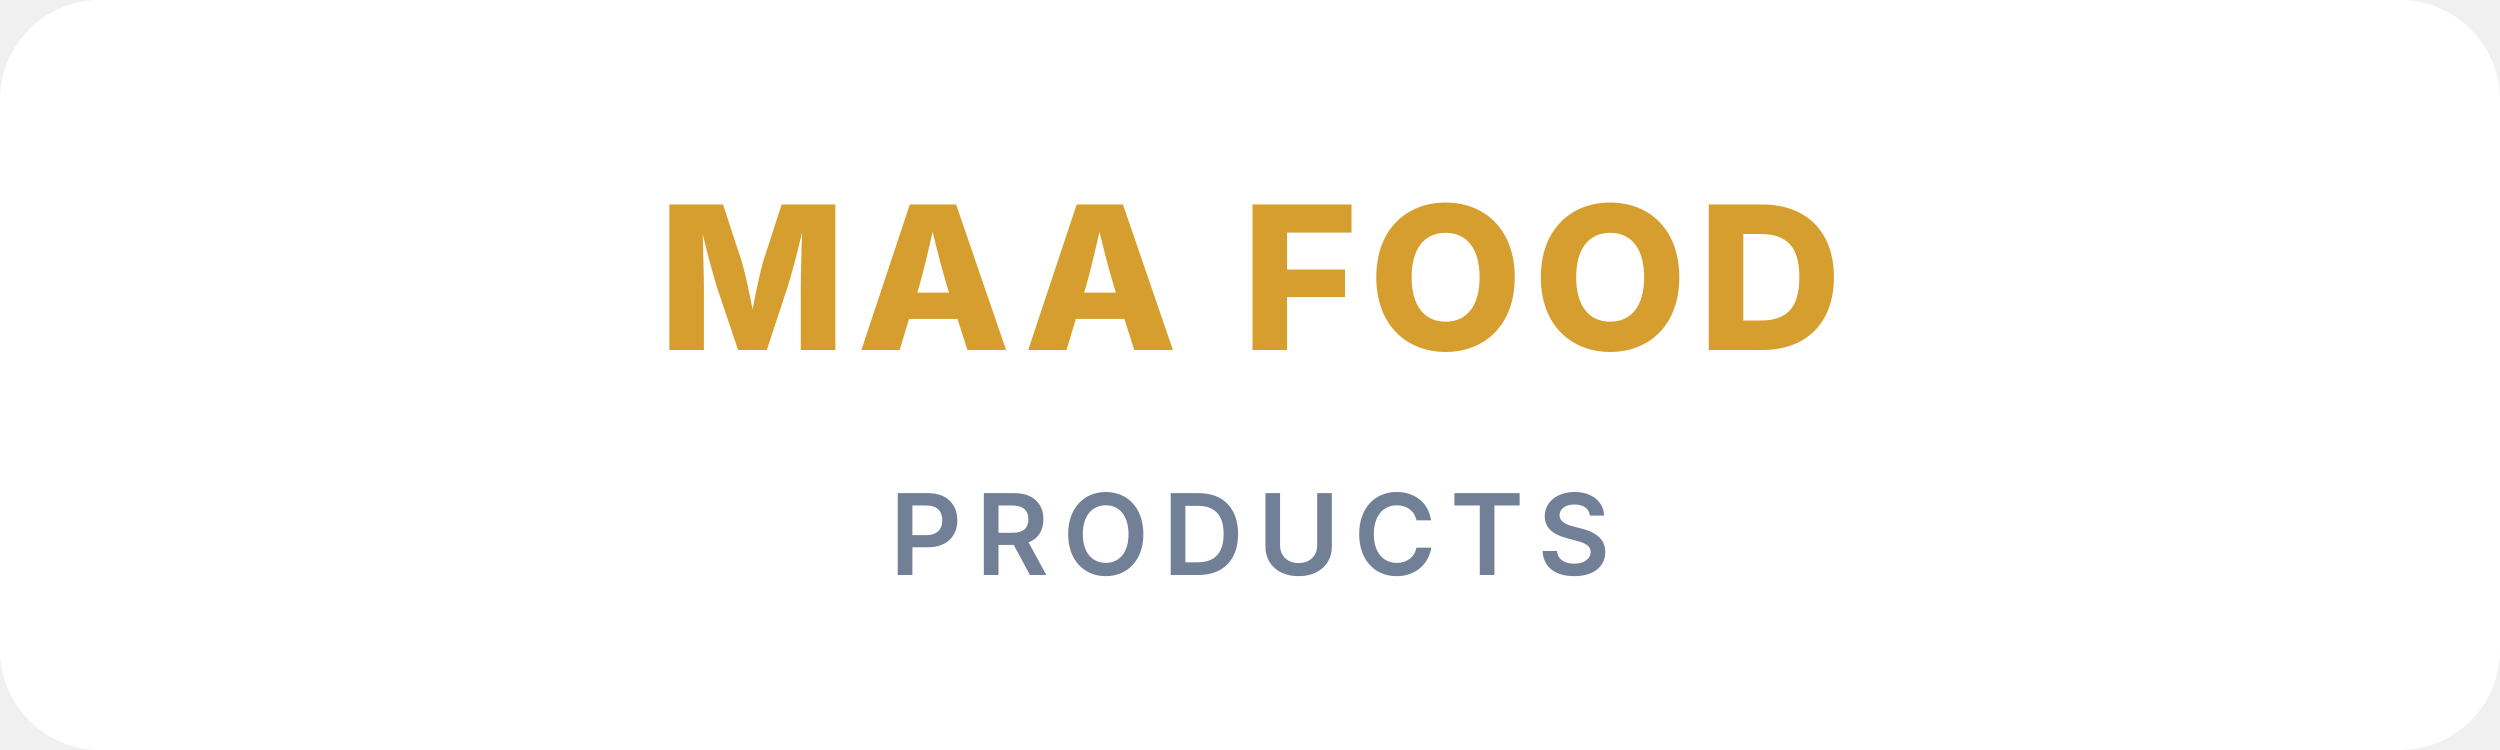
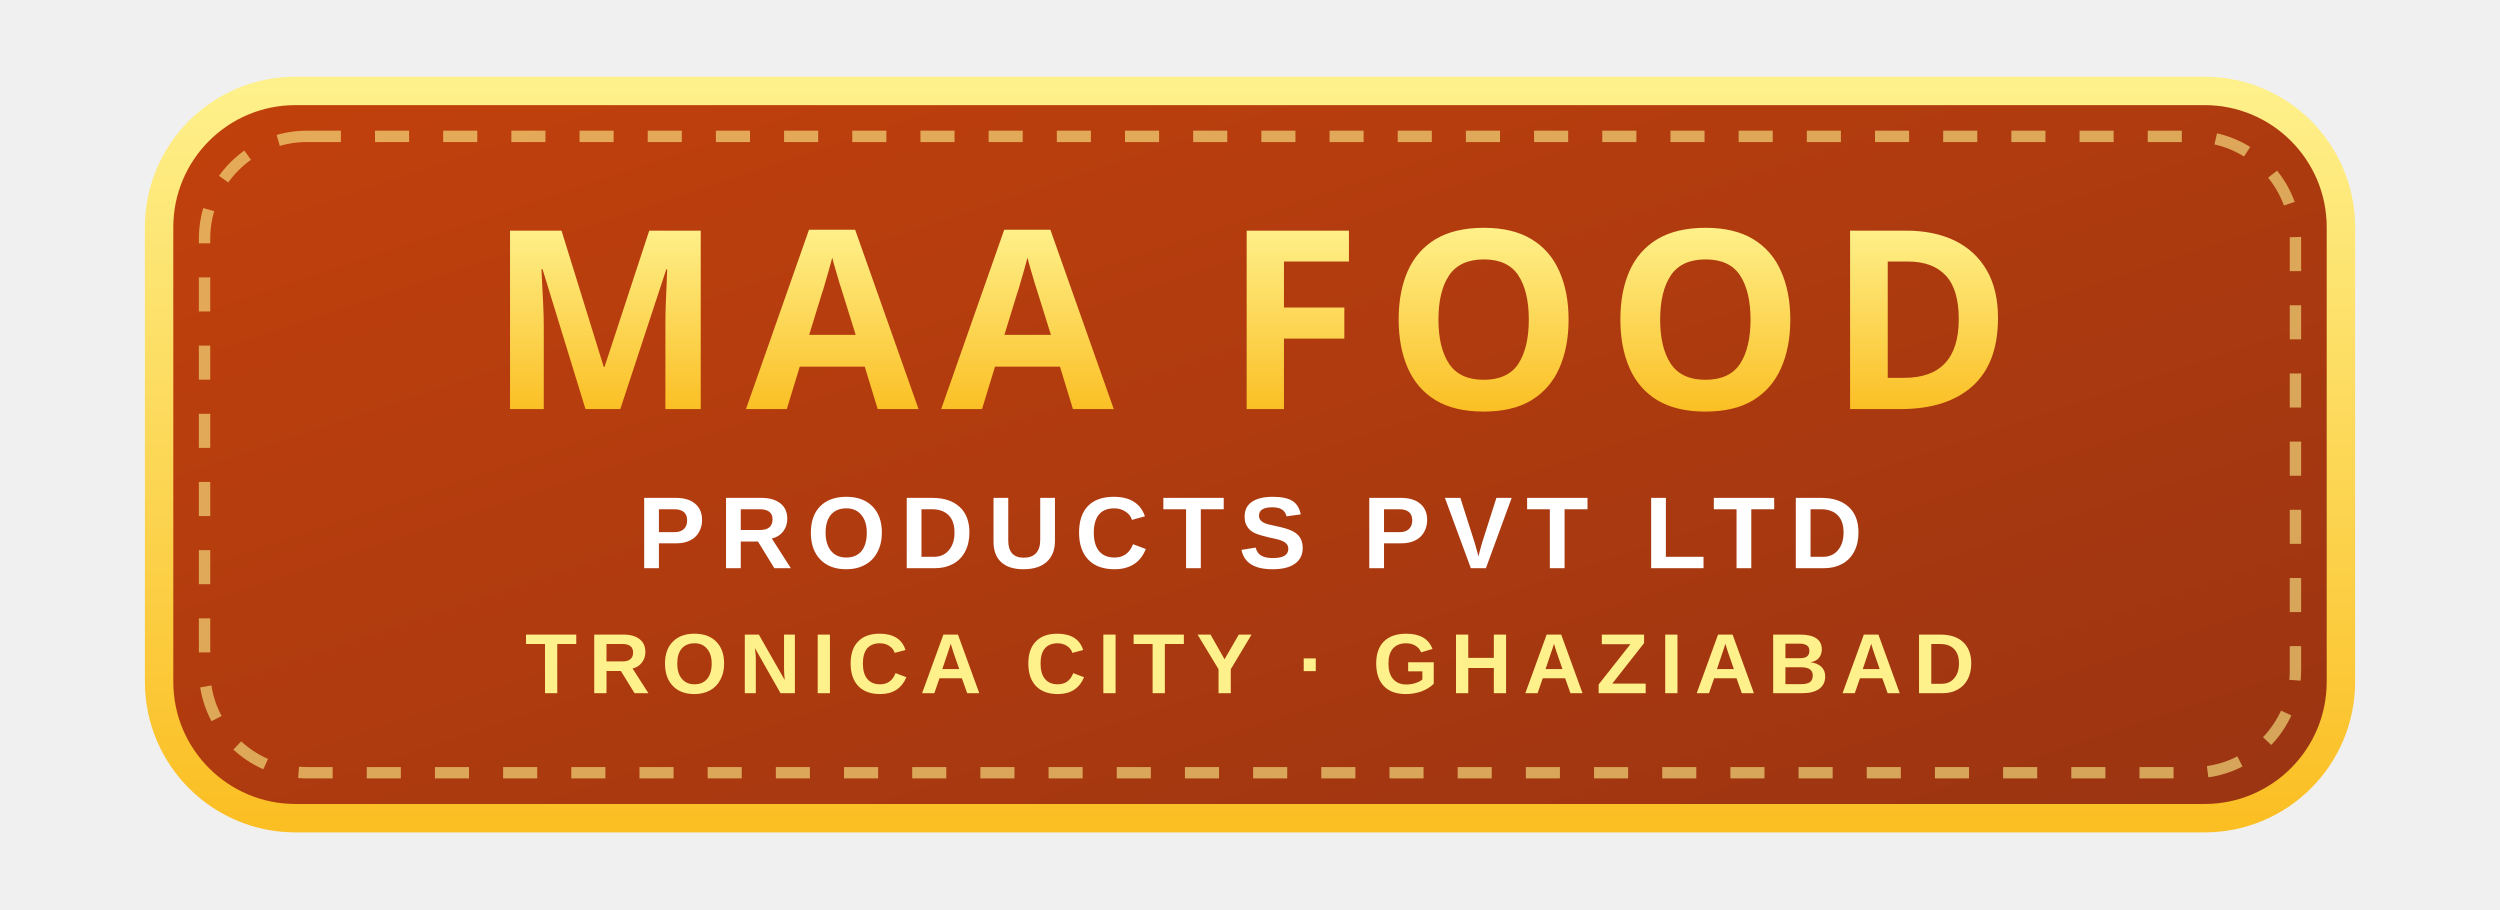
- <svg xmlns="http://www.w3.org/2000/svg" viewBox="0 0 200 60" width="200" height="60">
-   <rect width="200" height="60" rx="8" fill="#ffffff" />
-   <text x="100" y="28" font-family="system-ui, -apple-system, sans-serif" font-size="16" font-weight="800" fill="#D69E2E" text-anchor="middle" letter-spacing="0.05em">MAA FOOD</text>
-   <text x="100" y="46" font-family="system-ui, -apple-system, sans-serif" font-size="9" font-weight="600" fill="#718096" text-anchor="middle" letter-spacing="0.12em">PRODUCTS</text>
+ <svg xmlns="http://www.w3.org/2000/svg" viewBox="0 0 220 80" width="220" height="80">
+   <defs>
+     <linearGradient id="mf-orange" x1="0%" y1="0%" x2="100%" y2="100%">
+       <stop offset="0%" stop-color="#C2410C" />
+       <stop offset="100%" stop-color="#9A3412" />
+     </linearGradient>
+     <linearGradient id="mf-gold" x1="0%" y1="0%" x2="0%" y2="100%">
+       <stop offset="0%" stop-color="#FEF08A" />
+       <stop offset="100%" stop-color="#FBBF24" />
+     </linearGradient>
+   </defs>
+   <rect x="14" y="8" width="192" height="64" rx="12" fill="url(#mf-orange)" stroke="url(#mf-gold)" stroke-width="2.5" />
+   <rect x="18" y="12" width="184" height="56" rx="9" fill="none" stroke="#FEF08A" stroke-width="1" stroke-dasharray="3,3" opacity="0.6" />
+   <text x="110" y="36" font-family="Impact, Arial Black, sans-serif" font-size="22" font-weight="900" fill="url(#mf-gold)" text-anchor="middle" letter-spacing="2">MAA FOOD</text>
+   <text x="110" y="50" font-family="Arial, sans-serif" font-size="9" font-weight="800" fill="#FFFFFF" text-anchor="middle" letter-spacing="1.2">PRODUCTS PVT LTD</text>
+   <text x="110" y="61" font-family="Arial, sans-serif" font-size="7.5" font-weight="600" fill="#FEF08A" text-anchor="middle" letter-spacing="1">TRONICA CITY · GHAZIABAD</text>
</svg>
